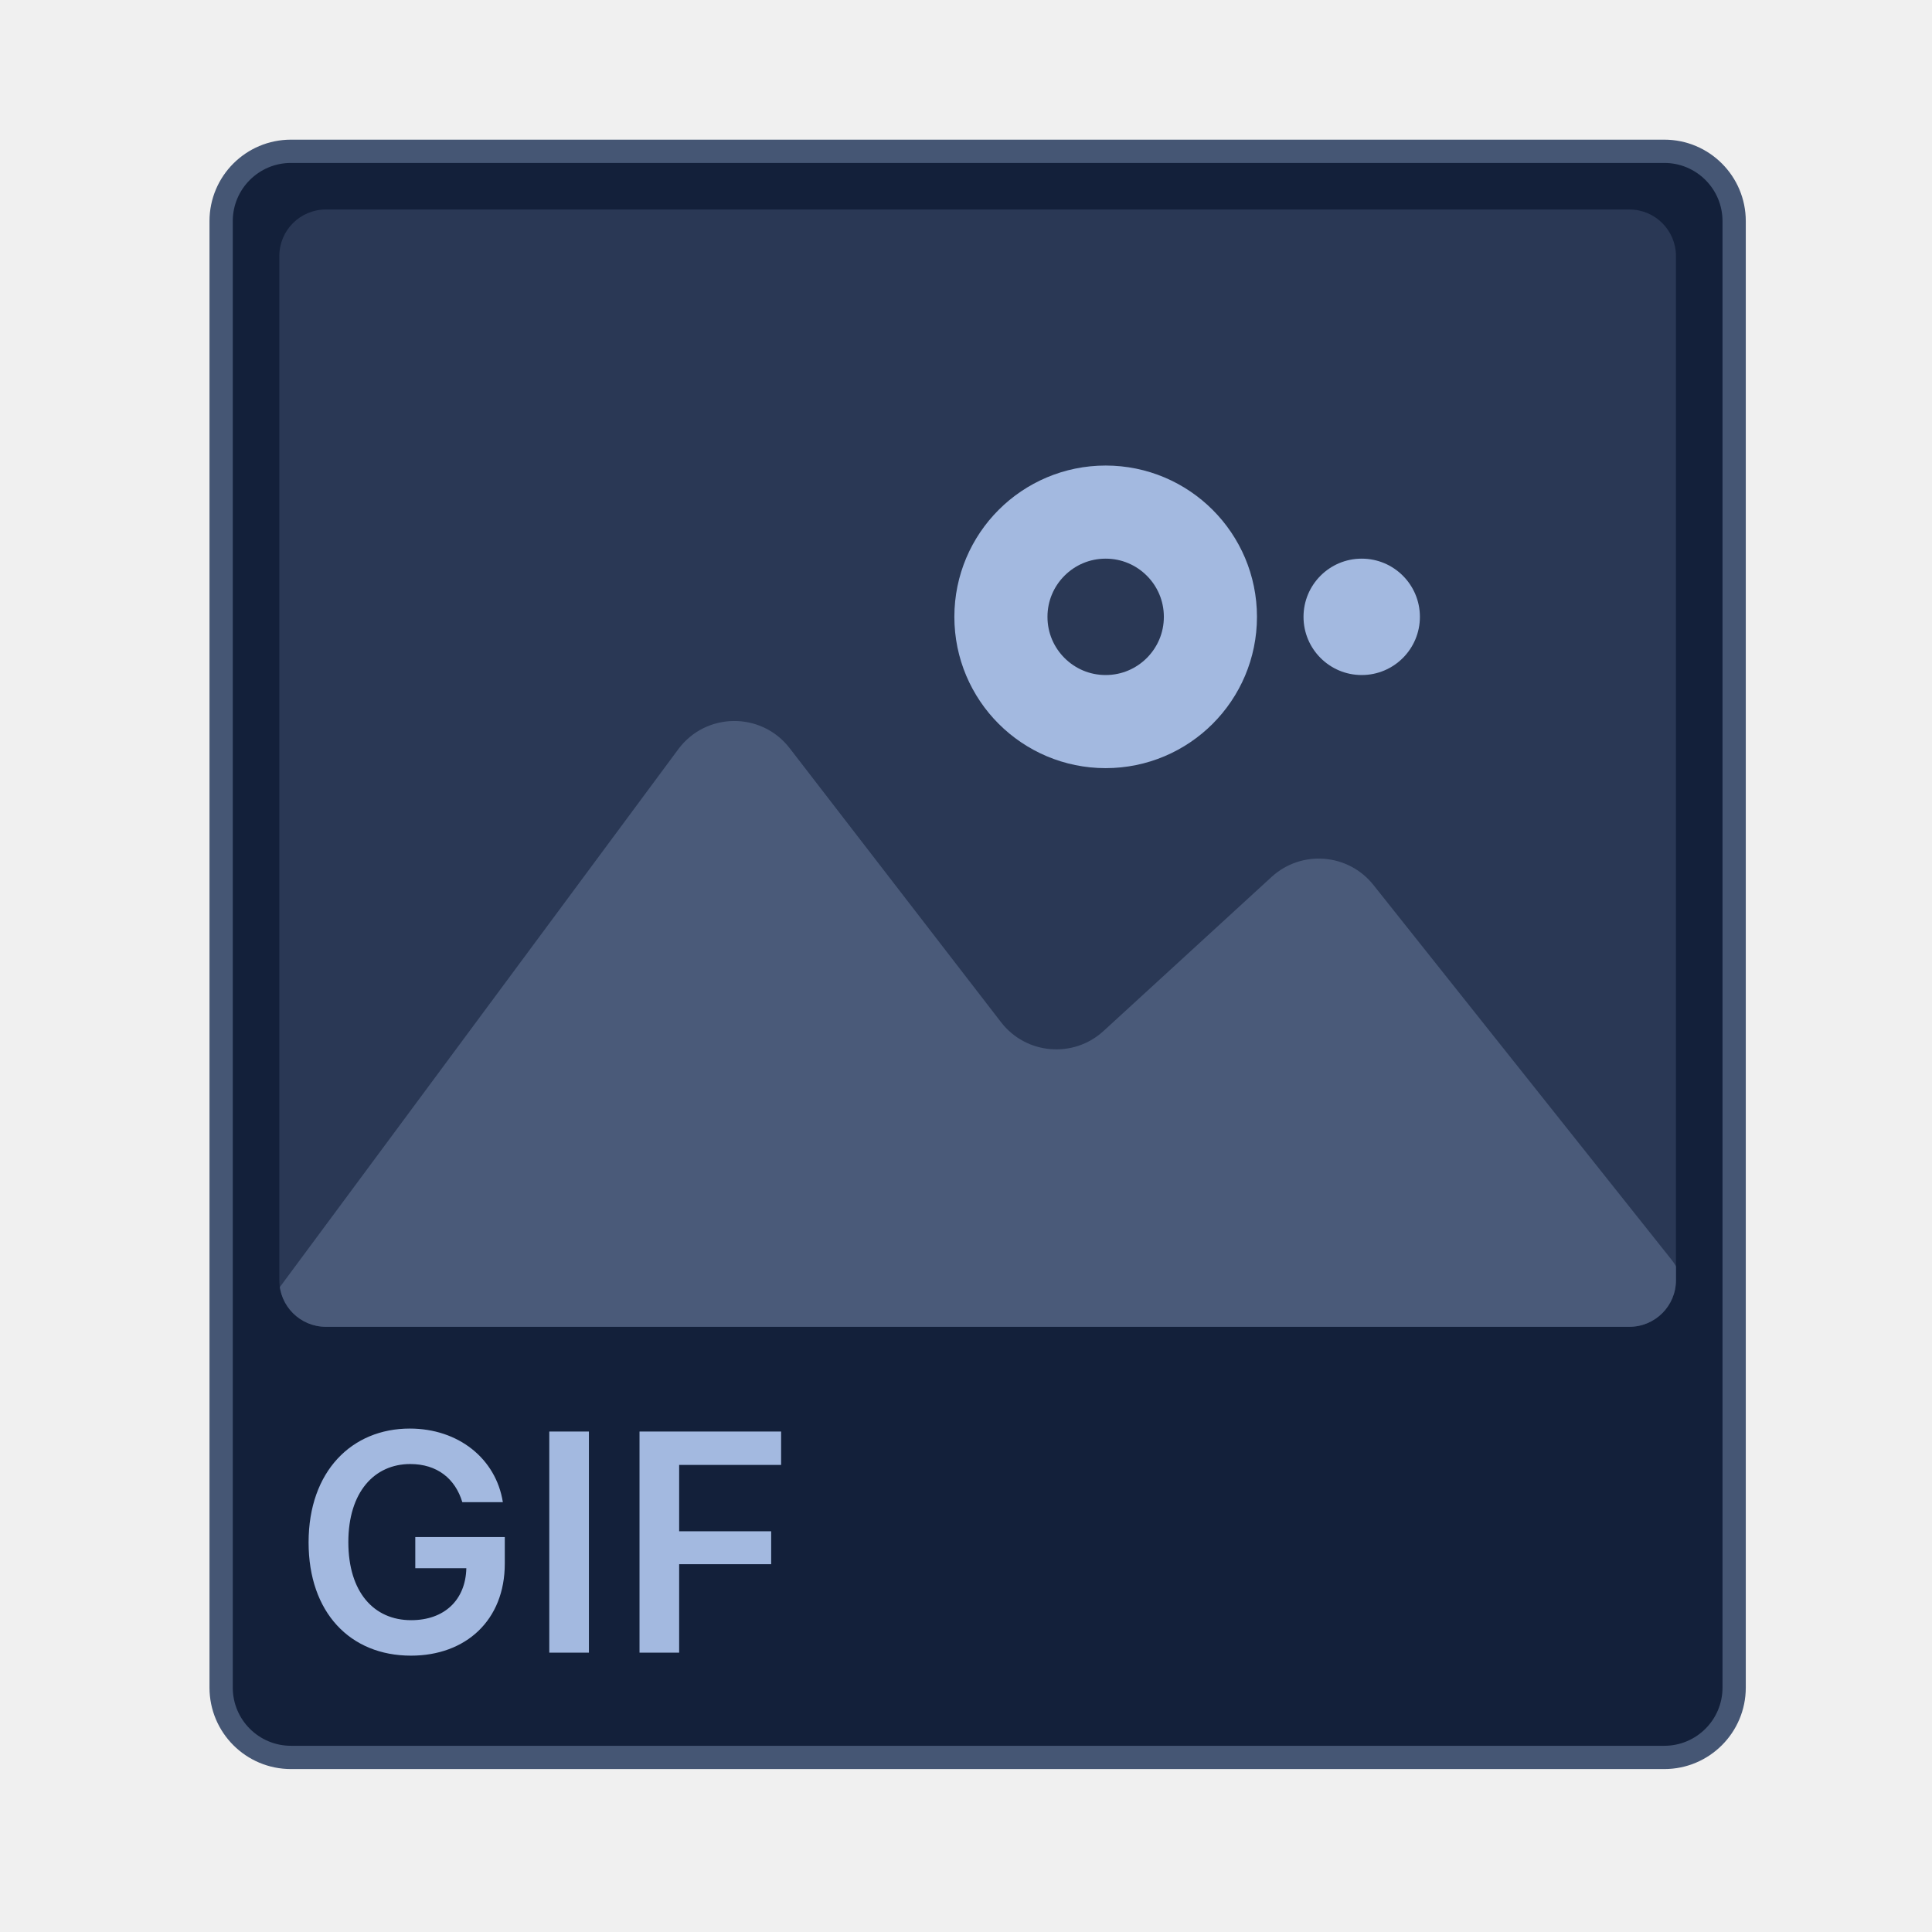
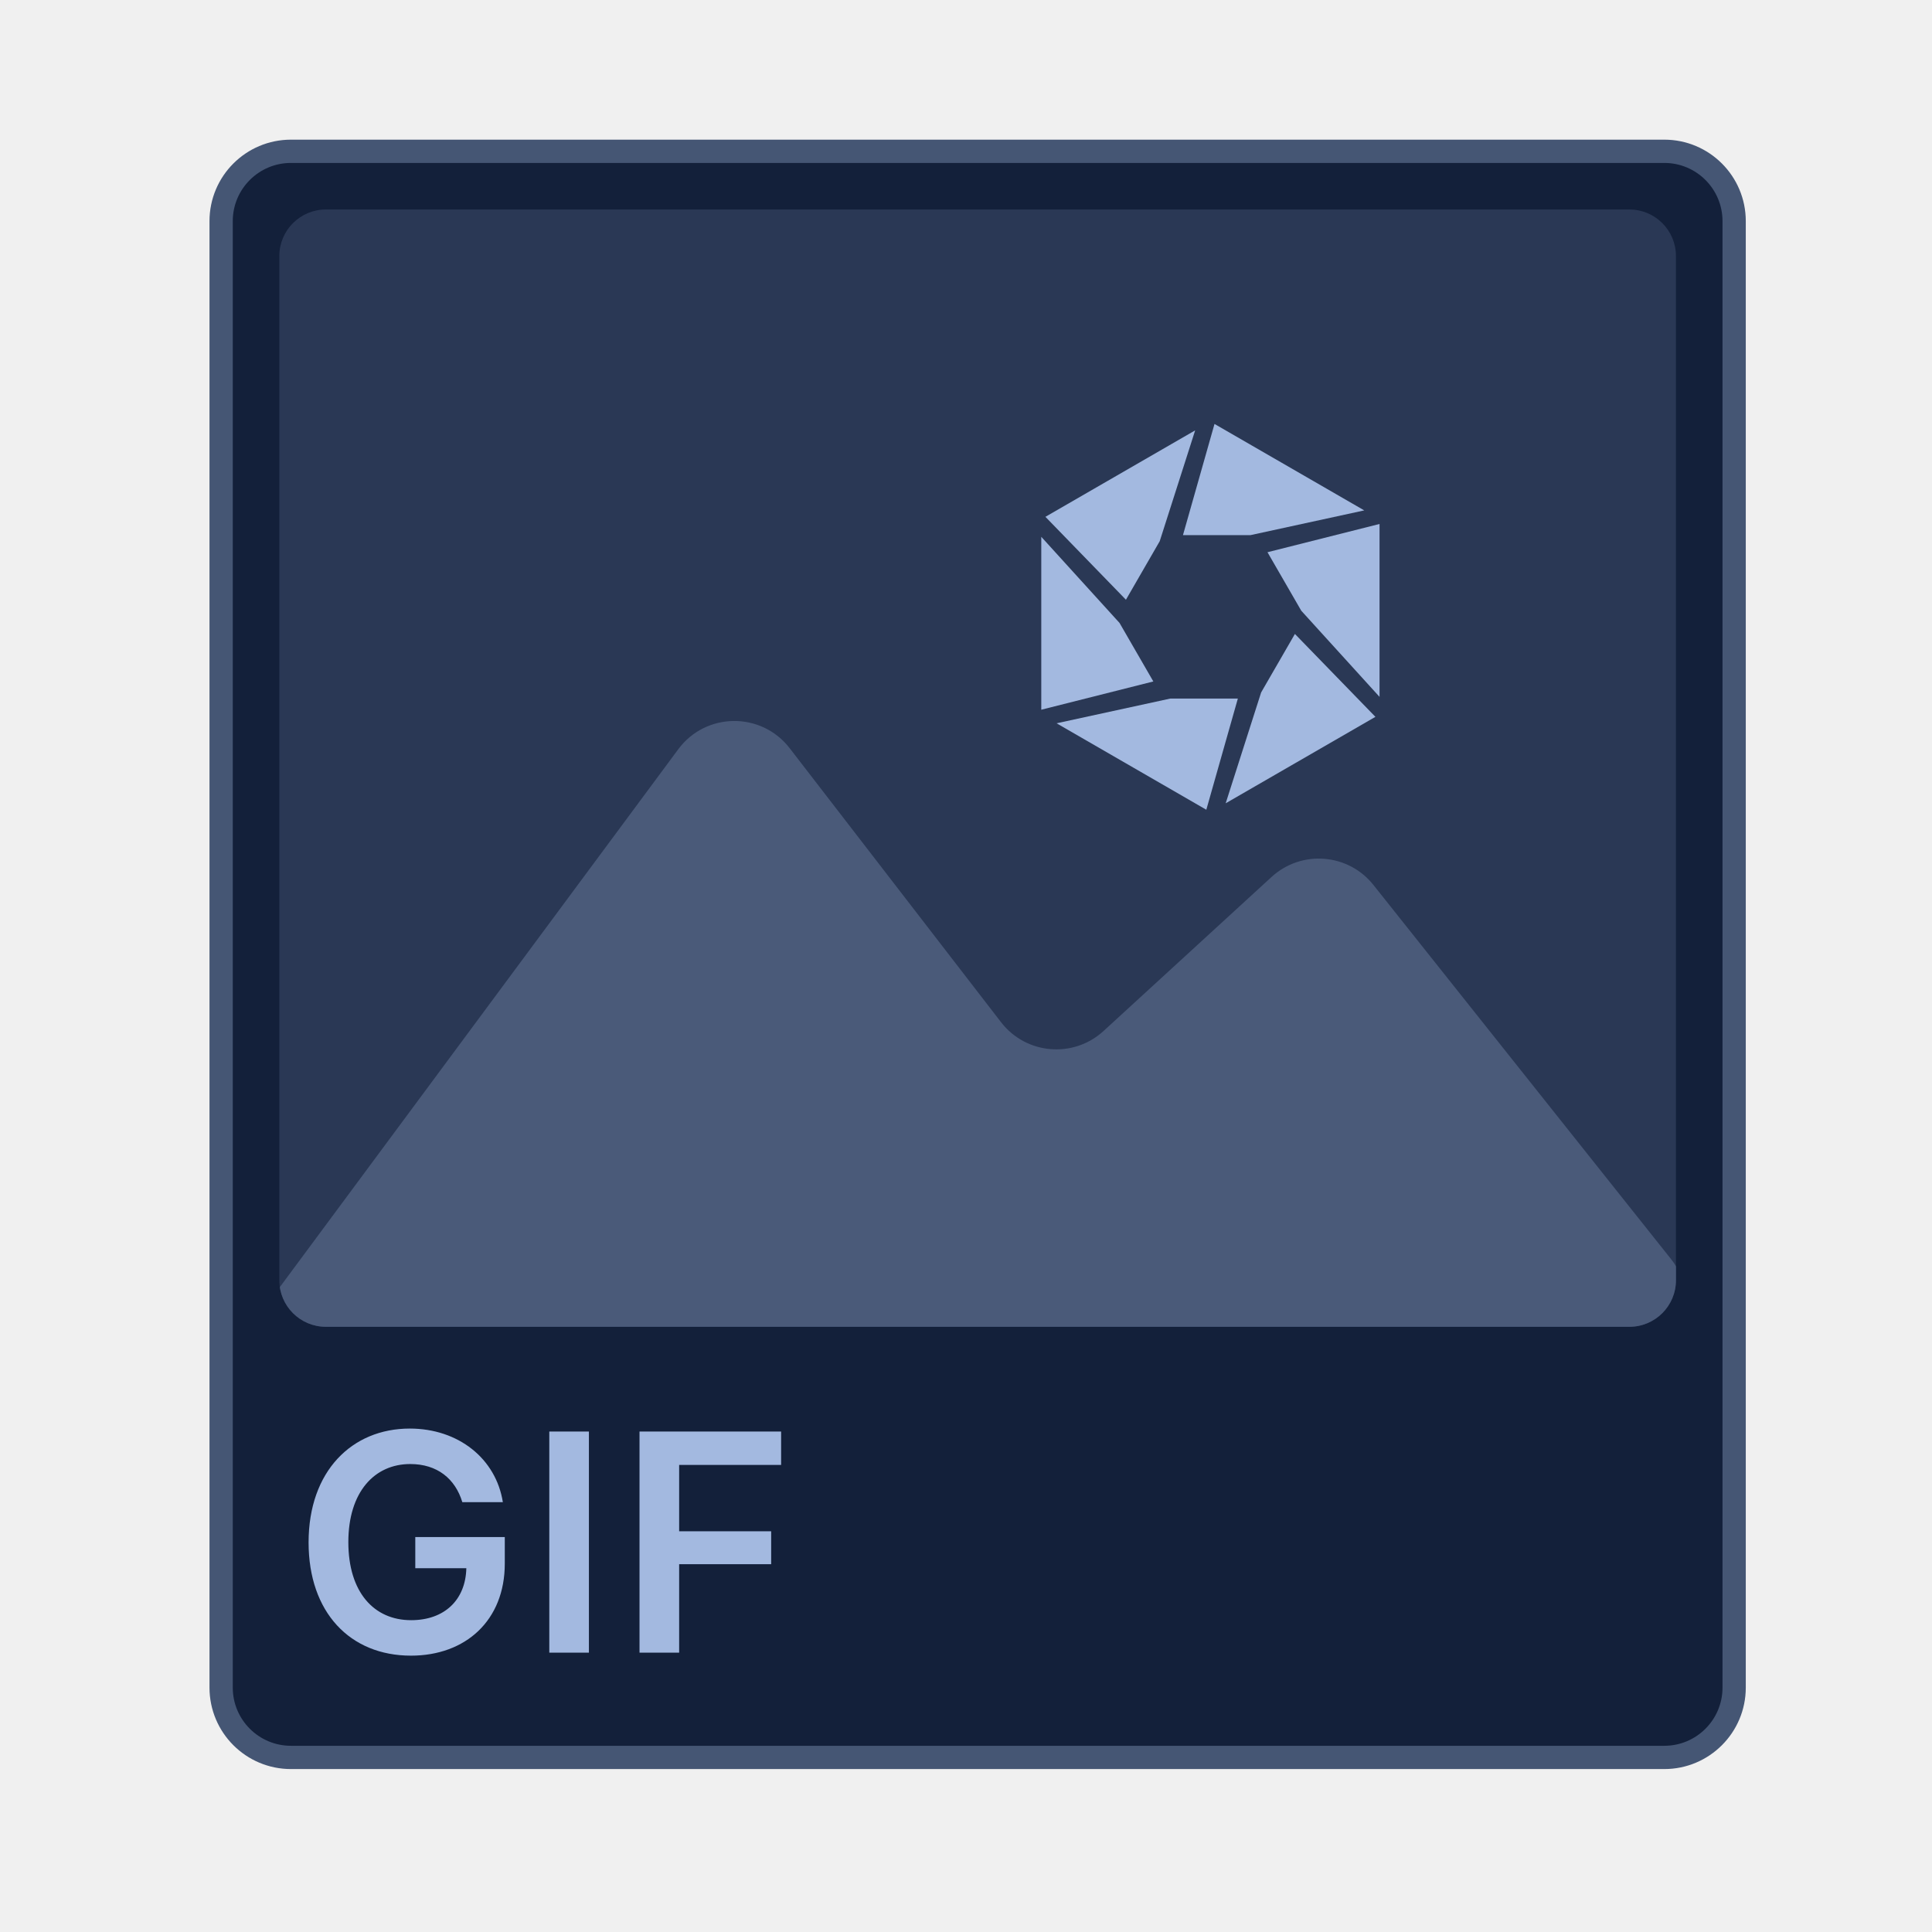
<svg xmlns="http://www.w3.org/2000/svg" viewBox="0 0 83 83" fill="none" role="img" aria-label="GIF file icon">
  <rect x="9.5" y="6.5" width="65" height="69" rx="3" fill="#13203A" stroke="#455674" />
  <rect x="12" y="9" width="60" height="48" rx="2" fill="#2A3855" />
  <mask id="m49752207" style="mask-type:alpha" maskUnits="userSpaceOnUse" x="12" y="9" width="60" height="48">
    <rect x="12" y="9" width="60" height="48" rx="2" fill="#fff" />
  </mask>
  <g mask="url(#m49752207)">
    <path d="M29.138 32.189L11.835 55.547C11.614 55.846 11.454 56.186 11.363 56.547C10.922 58.314 12.238 60.033 14.059 60.067L63.005 60.991C63.333 60.997 63.659 60.949 63.971 60.85L70.352 58.82C72.354 58.183 73.098 55.738 71.79 54.093L59.003 38.018C57.92 36.657 55.91 36.499 54.628 37.674L47.408 44.293C46.112 45.48 44.078 45.305 43.005 43.914L33.924 32.142C32.708 30.566 30.323 30.589 29.138 32.189Z" fill="#4A5A79" />
  </g>
-   <circle cx="47.5" cy="26.5" r="4.5" stroke-width="4" stroke="#A3B9E0" />
-   <circle cx="58.5" cy="26.5" r="2.5" fill="#A3B9E0" />
+   <path d="M52.176 18.213L58.609 21.927L53.724 22.989L50.821 22.989Z" fill="#A3B9E0" />
+   <path d="M59.266 22.510L59.266 29.938L55.904 26.238L54.452 23.724Z" fill="#A3B9E0" />
+   <path d="M59.089 30.796L52.656 34.510L54.179 29.748L55.630 27.235Z" fill="#A3B9E0" />
+   <path d="M51.824 34.787L45.391 31.073L50.277 30.011L53.179 30.011Z" fill="#A3B9E0" />
+   <path d="M44.734 30.490L44.734 23.062L48.096 26.762L49.548 29.276Z" fill="#A3B9E0" />
+   <path d="M44.912 22.203L51.345 18.489L49.822 23.251L48.371 25.765Z" fill="#A3B9E0" />
  <path d="M17.656 71.128C20.002 71.128 21.686 69.616 21.686 67.174V66.033H17.841V67.372H20.034C20.002 68.737 19.091 69.604 17.662 69.604C16.062 69.604 14.965 68.399 14.965 66.25C14.965 64.095 16.088 62.896 17.624 62.896C18.778 62.896 19.556 63.521 19.862 64.535H21.603C21.309 62.667 19.696 61.372 17.605 61.372C15.118 61.372 13.257 63.202 13.257 66.263C13.257 69.266 15.036 71.128 17.656 71.128ZM25.3 61.5H23.598V71.0H25.3ZM27.474 71.0H29.177V67.2H33.13V65.785H29.177V62.935H33.557V61.5H27.474Z" fill="#A3B9E0" />
</svg>
